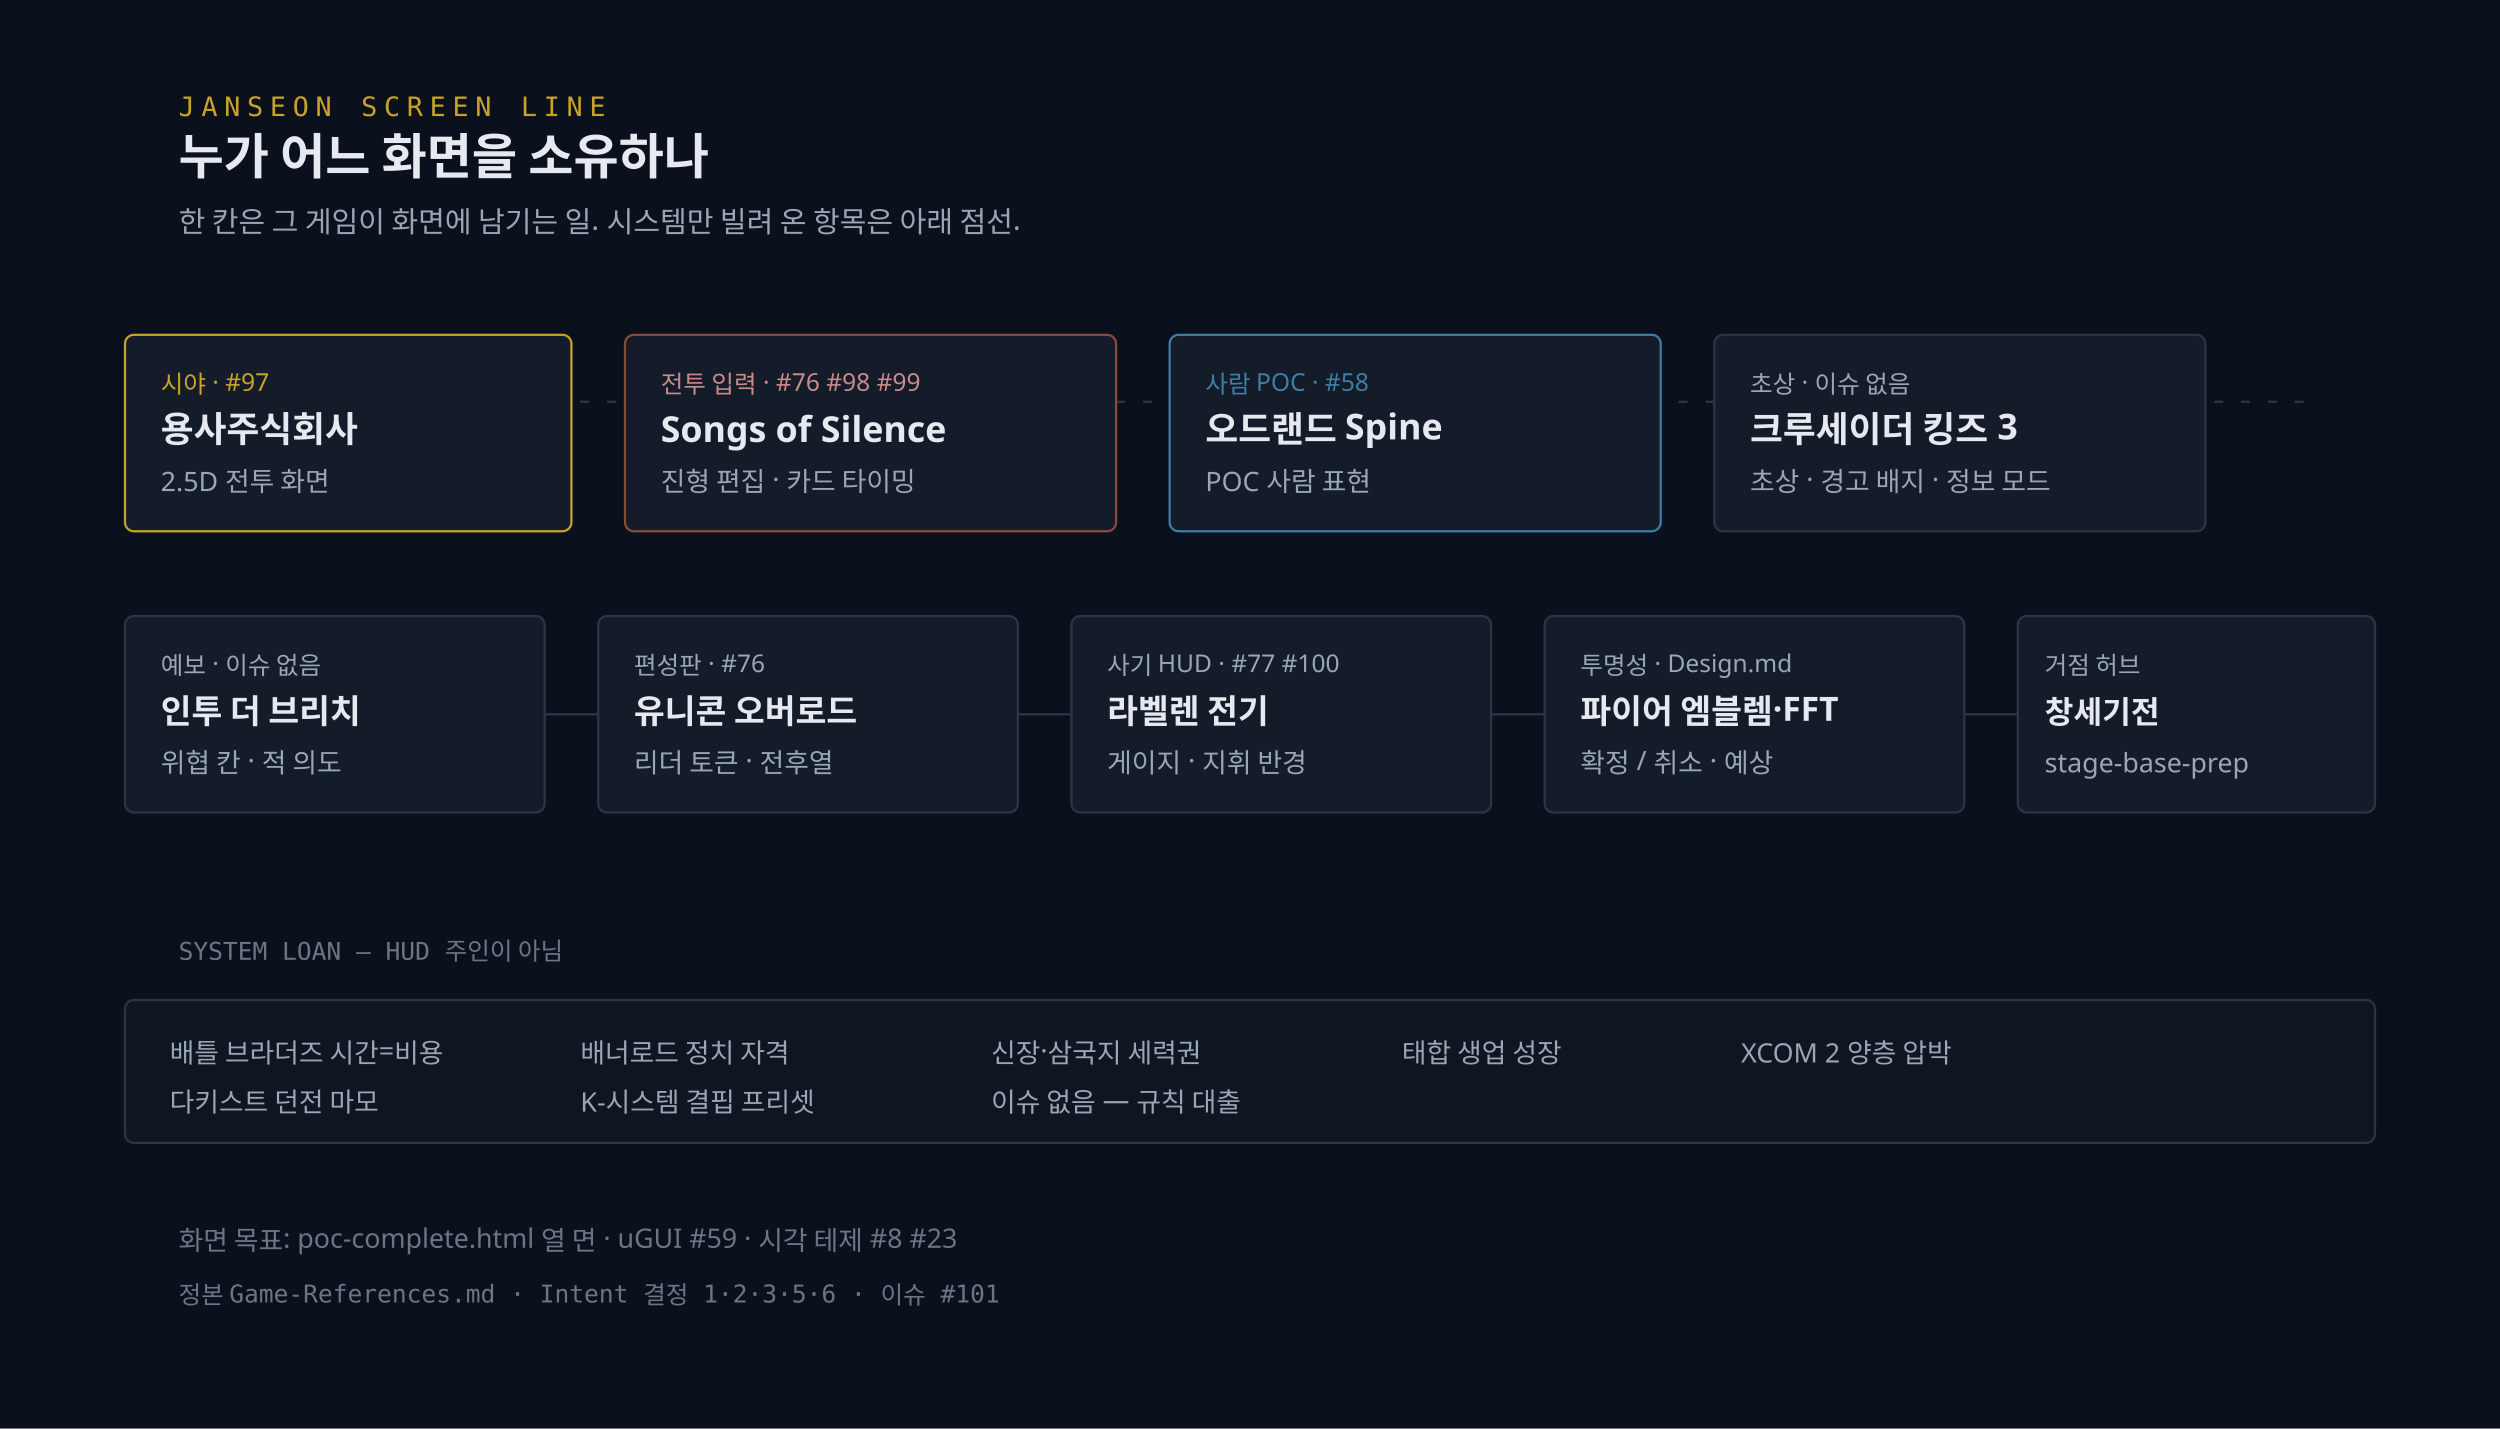
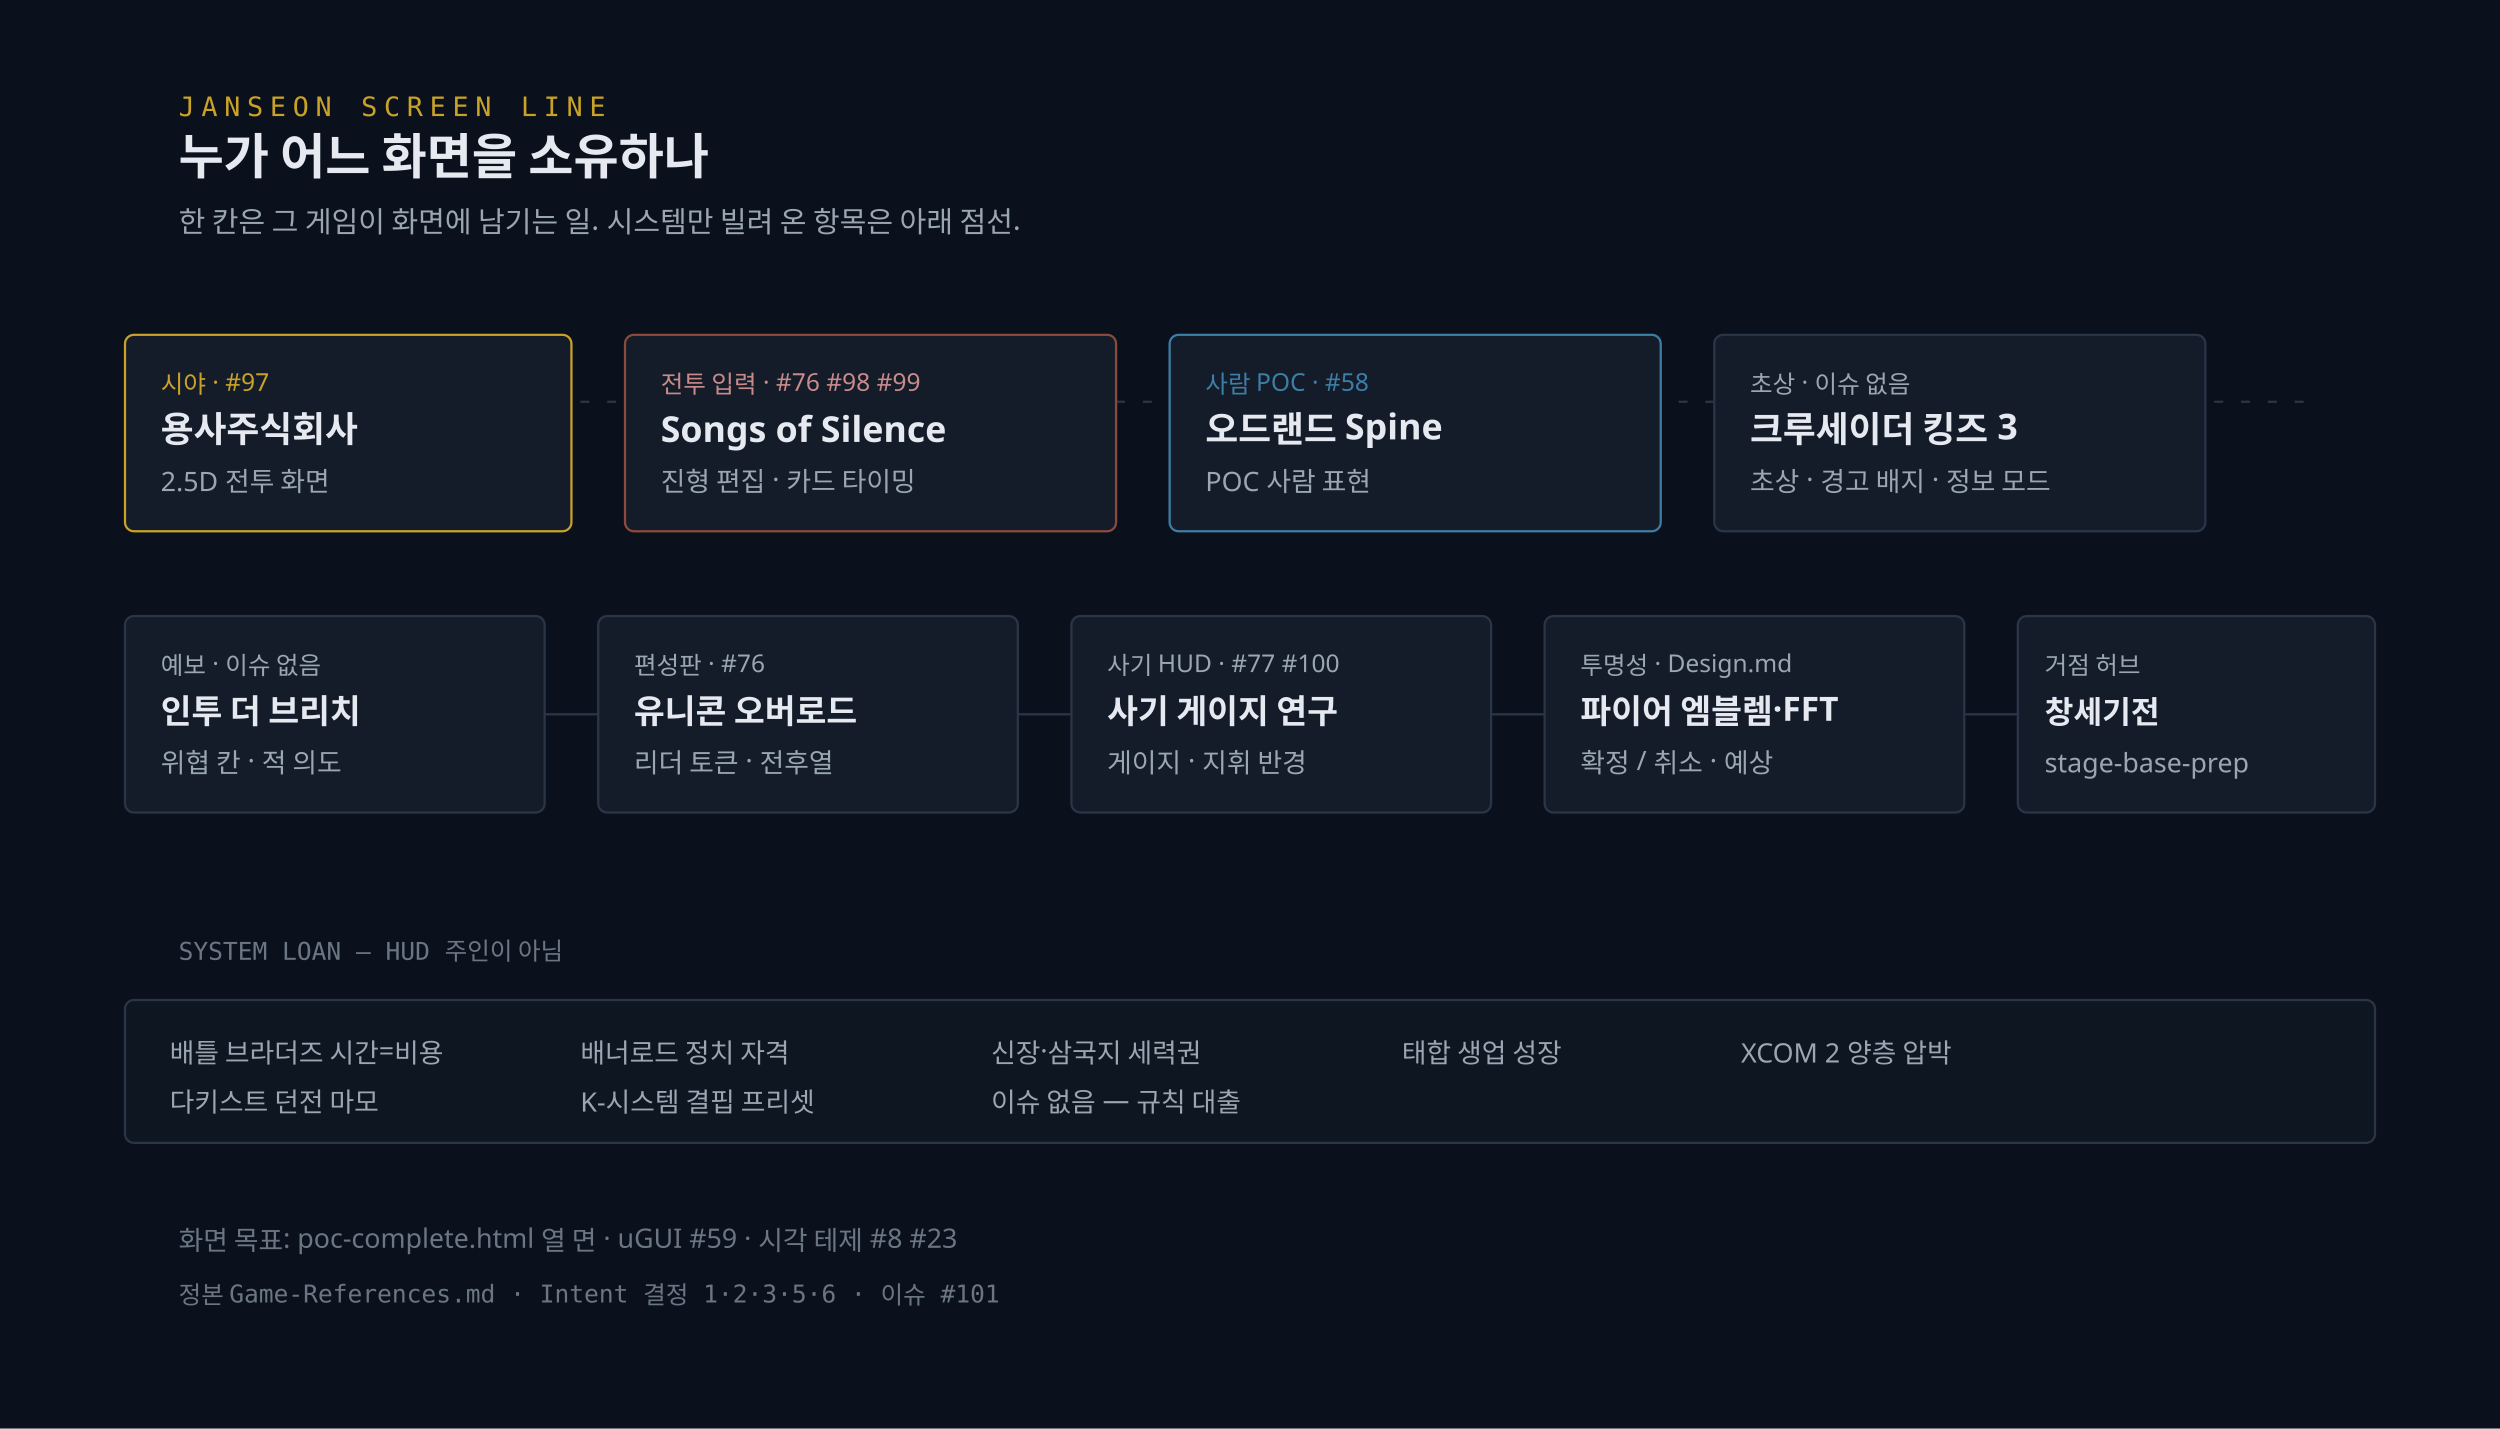
<svg xmlns="http://www.w3.org/2000/svg" viewBox="0 0 1120 640" role="img" aria-labelledby="t d">
  <rect width="1120" height="640" fill="#0B111C" />
  <g fill="none" stroke="#2A3548" stroke-width="1">
    <path d="M80 320 H1040" />
    <path d="M80 180 H1040" stroke-dasharray="4 8" />
    <path d="M80 460 H1040" stroke-dasharray="4 8" />
  </g>
  <circle cx="80" cy="320" r="7" fill="#3D7EA6" />
  <circle cx="1040" cy="320" r="7" fill="#C9A227" />
  <text x="80" y="52" fill="#C9A227" font-family="ui-monospace, Menlo, monospace" font-size="12" letter-spacing="3">JANSEON SCREEN LINE</text>
  <text x="80" y="78" fill="#E6EAF0" font-family="Apple SD Gothic Neo, Noto Sans KR, sans-serif" font-size="22" font-weight="600">누가 어느 화면을 소유하나</text>
  <text x="80" y="104" fill="#9AA6B2" font-family="Apple SD Gothic Neo, Noto Sans KR, sans-serif" font-size="13">한 칸은 그 게임이 화면에 남기는 일. 시스템만 빌려 온 항목은 아래 점선.</text>
  <g font-family="Apple SD Gothic Neo, Noto Sans KR, sans-serif">
    <rect x="56" y="150" width="200" height="88" rx="4" fill="#141C2A" stroke="#C9A227" />
    <text x="72" y="176" fill="#C9A227" font-size="11">시야 · #97</text>
    <text x="72" y="198" fill="#E6EAF0" font-size="16" font-weight="600">용사주식회사</text>
    <text x="72" y="220" fill="#9AA6B2" font-size="12">2.5D 전투 화면</text>
    <rect x="280" y="150" width="220" height="88" rx="4" fill="#141C2A" stroke="#8B4A3A" />
    <text x="296" y="176" fill="#c98a8a" font-size="11">전투 입력 · #76 #98 #99</text>
    <text x="296" y="198" fill="#E6EAF0" font-size="16" font-weight="600">Songs of Silence</text>
    <text x="296" y="220" fill="#9AA6B2" font-size="12">진형 편집 · 카드 타이밍</text>
    <rect x="524" y="150" width="220" height="88" rx="4" fill="#141C2A" stroke="#3D7EA6" />
    <text x="540" y="176" fill="#3D7EA6" font-size="11">사람 POC · #58</text>
    <text x="540" y="198" fill="#E6EAF0" font-size="16" font-weight="600">오드랜드 Spine</text>
    <text x="540" y="220" fill="#9AA6B2" font-size="12">POC 사람 표현</text>
    <rect x="768" y="150" width="220" height="88" rx="4" fill="#141C2A" stroke="#2A3548" />
    <text x="784" y="176" fill="#9AA6B2" font-size="11">초상 · 이슈 없음</text>
    <text x="784" y="198" fill="#E6EAF0" font-size="16" font-weight="600">크루세이더 킹즈 3</text>
    <text x="784" y="220" fill="#9AA6B2" font-size="12">초상 · 경고 배지 · 정보 모드</text>
  </g>
  <g font-family="Apple SD Gothic Neo, Noto Sans KR, sans-serif">
    <rect x="56" y="276" width="188" height="88" rx="4" fill="#141C2A" stroke="#2A3548" />
    <text x="72" y="302" fill="#9AA6B2" font-size="11">예보 · 이슈 없음</text>
    <text x="72" y="324" fill="#E6EAF0" font-size="15" font-weight="600">인투 더 브리치</text>
    <text x="72" y="346" fill="#9AA6B2" font-size="12">위협 칸 · 적 의도</text>
    <rect x="268" y="276" width="188" height="88" rx="4" fill="#141C2A" stroke="#2A3548" />
    <text x="284" y="302" fill="#9AA6B2" font-size="11">편성판 · #76</text>
    <text x="284" y="324" fill="#E6EAF0" font-size="15" font-weight="600">유니콘 오버로드</text>
    <text x="284" y="346" fill="#9AA6B2" font-size="12">리더 토큰 · 전후열</text>
    <rect x="480" y="276" width="188" height="88" rx="4" fill="#141C2A" stroke="#2A3548" />
    <text x="496" y="302" fill="#9AA6B2" font-size="11">사기 HUD · #77 #100</text>
-     <text x="496" y="324" fill="#E6EAF0" font-size="15" font-weight="600">라벨렌 전기</text>
+     <text x="496" y="324" fill="#E6EAF0" font-size="15" font-weight="600">사기 게이지 연구</text>
    <text x="496" y="346" fill="#9AA6B2" font-size="12">게이지 · 지휘 반경</text>
    <rect x="692" y="276" width="188" height="88" rx="4" fill="#141C2A" stroke="#2A3548" />
    <text x="708" y="302" fill="#9AA6B2" font-size="11">투명성 · Design.md</text>
    <text x="708" y="324" fill="#E6EAF0" font-size="15" font-weight="600">파이어 엠블렘·FFT</text>
    <text x="708" y="346" fill="#9AA6B2" font-size="12">확정 / 취소 · 예상</text>
    <rect x="904" y="276" width="160" height="88" rx="4" fill="#141C2A" stroke="#2A3548" />
    <text x="916" y="302" fill="#9AA6B2" font-size="11">거점 허브</text>
    <text x="916" y="324" fill="#E6EAF0" font-size="14" font-weight="600">창세기전</text>
    <text x="916" y="346" fill="#9AA6B2" font-size="12">stage-base-prep</text>
  </g>
  <text x="80" y="430" fill="#6B7684" font-family="ui-monospace, Menlo, monospace" font-size="11">SYSTEM LOAN — HUD 주인이 아님</text>
  <g font-family="Apple SD Gothic Neo, Noto Sans KR, sans-serif" font-size="12" fill="#9AA6B2">
    <rect x="56" y="448" width="1008" height="64" rx="4" fill="#0E1622" stroke="#2A3548" />
    <text x="76" y="476">배틀 브라더즈  시간=비용</text>
    <text x="260" y="476">배너로드  정치 자격</text>
    <text x="444" y="476">신장·삼국지  세력권</text>
    <text x="628" y="476">태합  생업 성장</text>
    <text x="780" y="476">XCOM 2  양층 압박</text>
    <text x="76" y="498">다키스트 던전  마모</text>
    <text x="260" y="498">K-시스템  결핍 프리셋</text>
    <text x="444" y="498">이슈 없음 — 규칙 대출</text>
  </g>
  <text x="80" y="560" fill="#6B7684" font-family="Apple SD Gothic Neo, Noto Sans KR, sans-serif" font-size="12">화면 목표: poc-complete.html 열 면 · uGUI #59 · 시각 테제 #8 #23</text>
  <text x="80" y="584" fill="#6B7684" font-family="ui-monospace, Menlo, monospace" font-size="11">정본 Game-References.md · Intent 결정 1·2·3·5·6 · 이슈 #101</text>
</svg>
